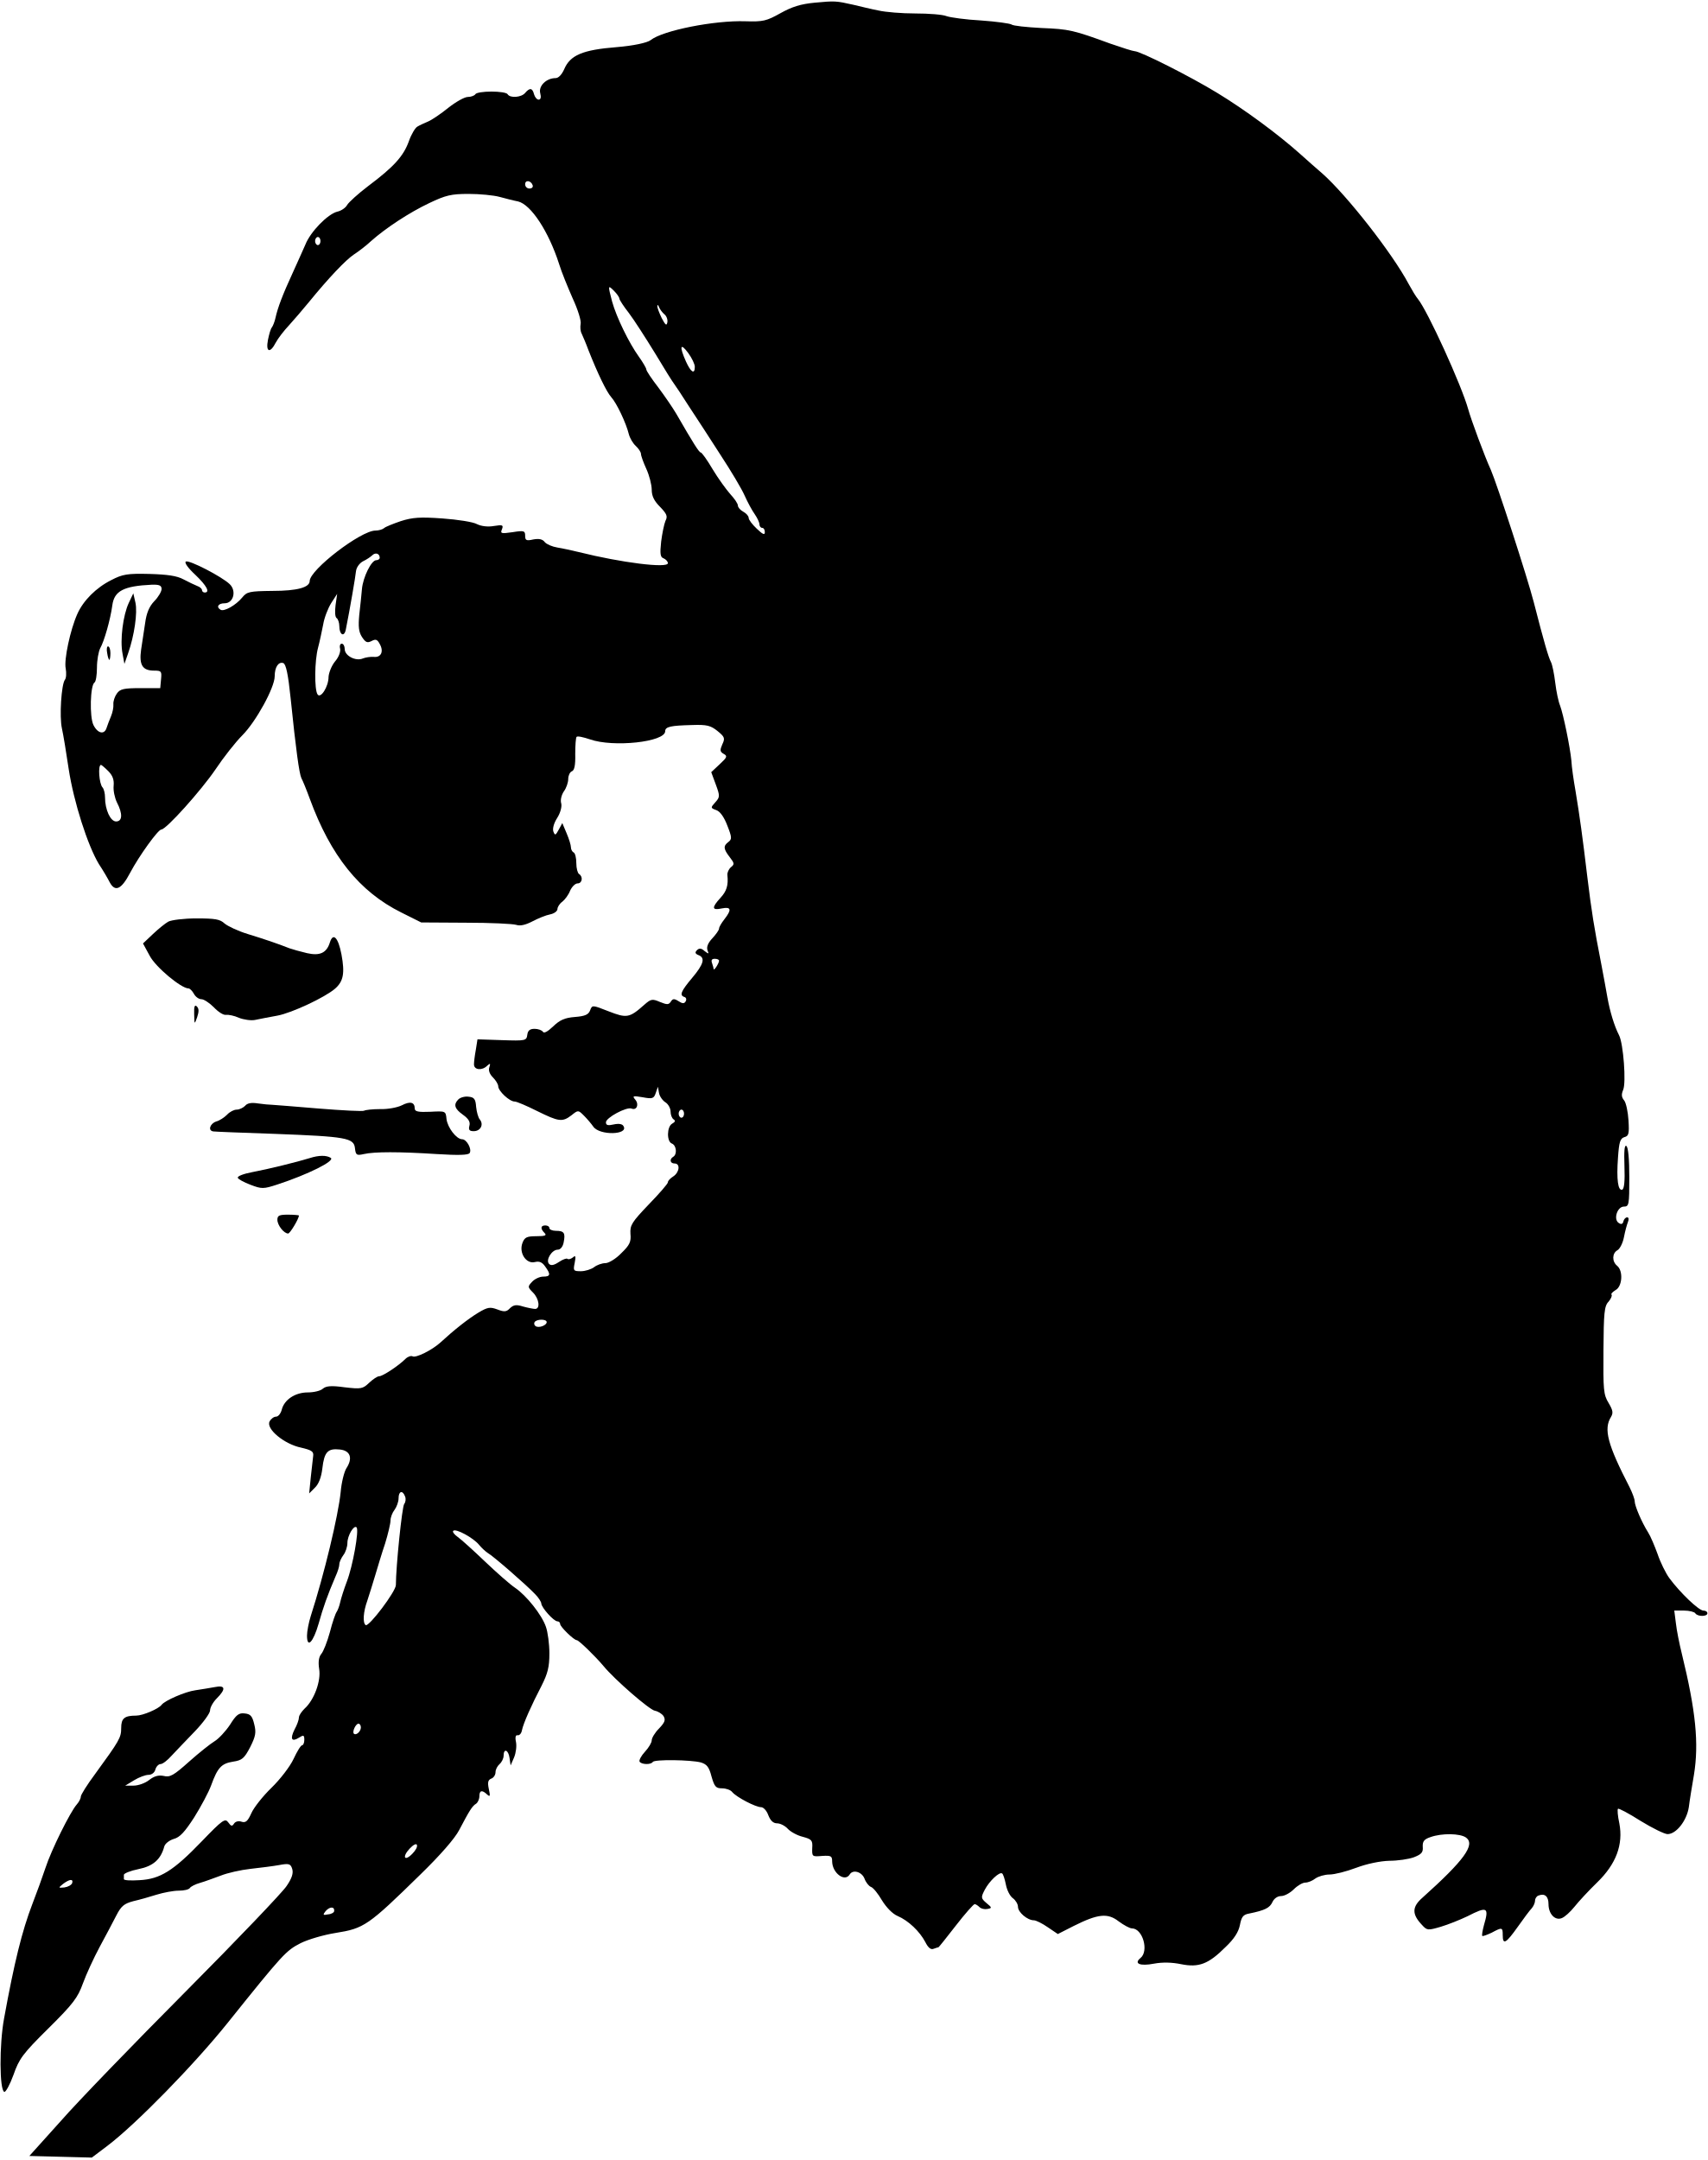
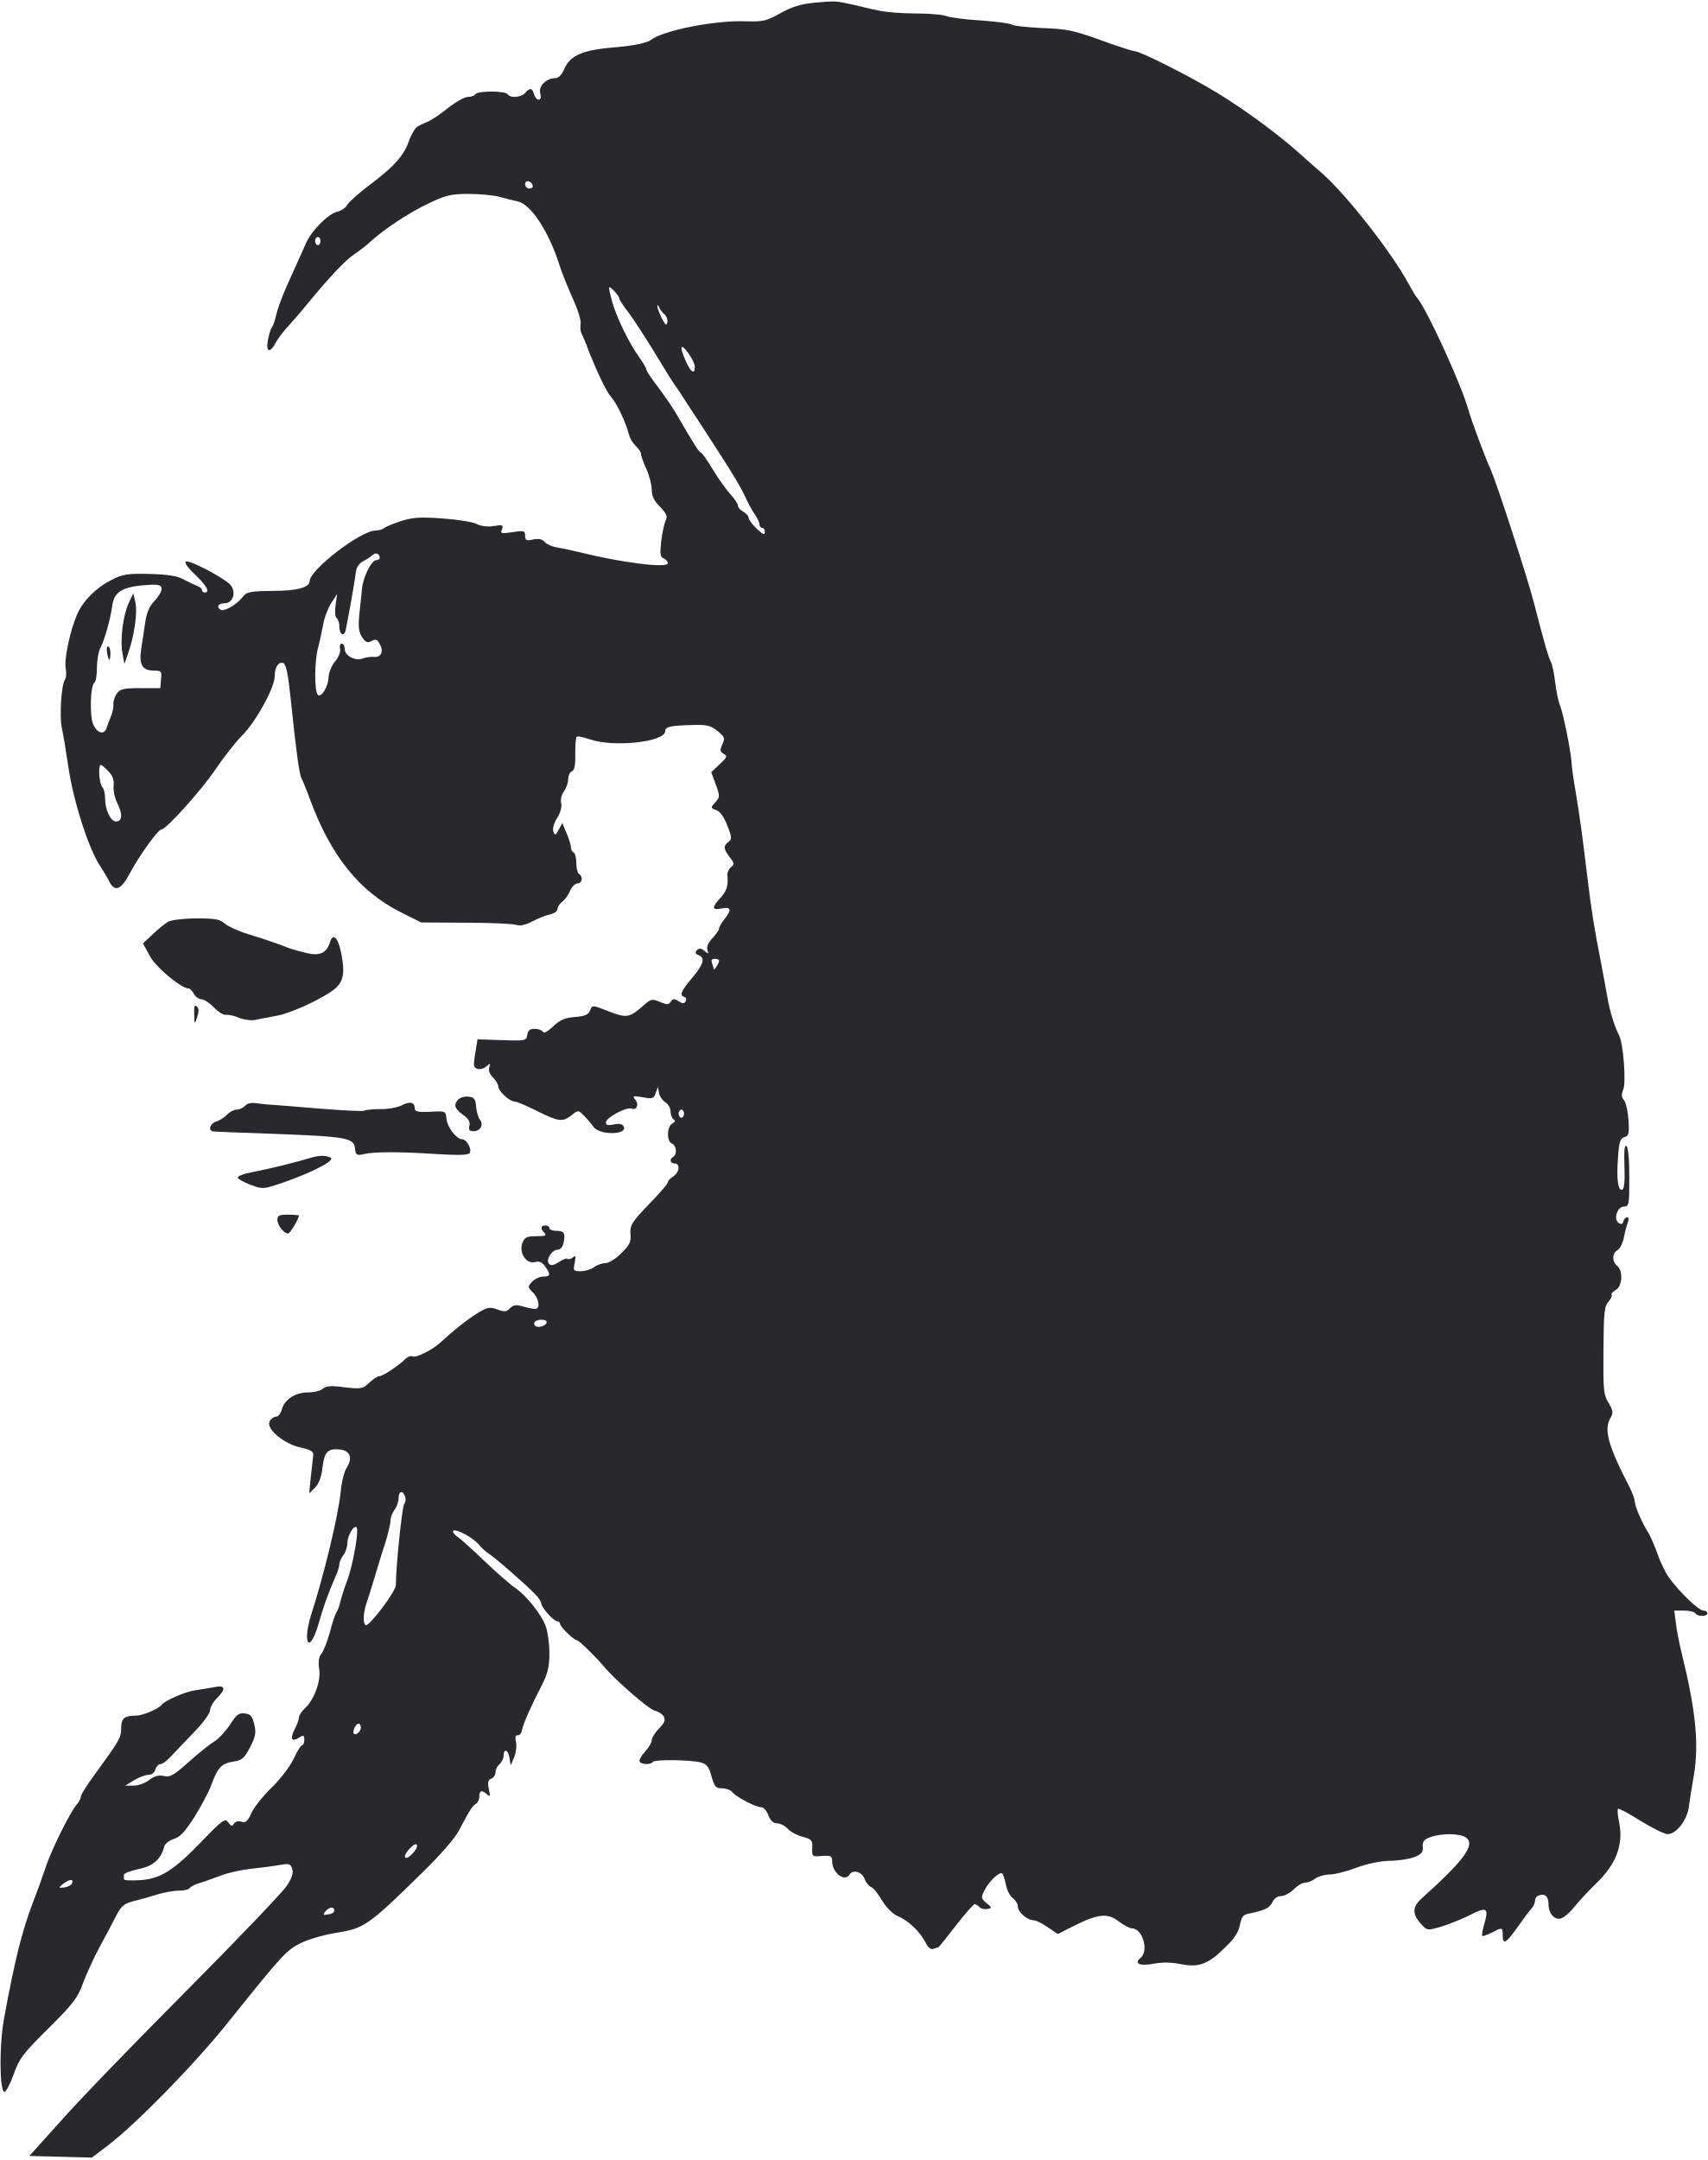
<svg xmlns="http://www.w3.org/2000/svg" width="634px" height="802px" viewBox="0 0 634 802" version="1.1">
  <defs />
  <g id="Page-1" stroke="none" stroke-width="1" fill="none" fill-rule="evenodd">
-     <g id="annie-2" fill="#000" fill-rule="nonzero">
+     <g id="annie-2" fill="#28282D" fill-rule="nonzero">
      <g id="Group" transform="translate(317.1, 400.6) scale(-1, 1) rotate(-180) translate(-317.1, -400.6) translate(0.1, 0.1)">
        <path d="M302.4,800.1 C297.2,799.6 294,798.6 289.7,796.2 C284.5,793.3 283.3,793 276.7,793.2 C265.3,793.6 246,789.8 241.5,786.2 C240.2,785.2 235,784.1 228.9,783.6 C216.2,782.6 211.6,780.6 209.4,775.4 C208.5,773.4 207.3,772.1 206.2,772.1 C202.8,772.1 199.8,769.2 200.5,766.5 C200.9,765 200.7,764.1 199.9,764.1 C199.3,764.1 198.5,765 198.2,766.1 C197.6,768.5 196.6,768.6 194.9,766.6 C193.5,764.9 189.3,764.6 188.4,766.1 C188.1,766.7 185.4,767.1 182.4,767.1 C179.4,767.1 176.7,766.7 176.4,766.1 C176.1,765.6 174.8,765.1 173.6,765.1 C172.4,765.1 169.2,763.3 166.4,761.1 C163.7,758.9 160.3,756.6 158.9,756 C157.5,755.4 155.7,754.6 154.9,754.1 C154.1,753.7 152.6,751.2 151.7,748.6 C149.7,743.1 146.2,739.2 136.6,732 C132.9,729.2 129.4,726 128.8,725 C128.3,724 126.6,722.8 125.1,722.5 C121.6,721.6 115.2,715.1 113.3,710.3 C112.4,708.3 110.3,703.5 108.5,699.6 C104.9,691.8 103,686.8 102.2,683.1 C101.9,681.7 101.3,680.2 100.9,679.6 C100.4,679.1 99.8,676.9 99.4,674.9 C98.5,670.3 100.2,669.8 102.3,673.9 C103.1,675.4 105.3,678.3 107.2,680.3 C109,682.3 112.3,686.1 114.5,688.8 C122,698 128.3,704.6 131.3,706.6 C133,707.7 135.9,709.9 137.7,711.6 C143.1,716.4 151.9,722.2 159.3,725.7 C165.4,728.6 167.4,729.1 173.9,729.1 C178,729.1 183.2,728.6 185.4,728 C187.6,727.4 190.7,726.6 192.3,726.3 C197.1,725.1 203.6,715.2 207.5,703.1 C208.4,700.1 210.8,694.3 212.6,690.2 C214.5,686.1 215.8,681.9 215.5,680.8 C215.3,679.7 215.4,678.1 215.9,677.2 C216.3,676.3 217.5,673.6 218.4,671.1 C221.8,662.5 225.1,655.6 226.9,653.6 C228.9,651.4 232.4,644 233.4,639.9 C233.8,638.4 234.9,636.5 236,635.5 C237,634.6 237.9,633.2 237.9,632.6 C237.9,631.9 238.8,629.4 239.9,627 C241,624.6 241.9,621.1 241.9,619.3 C241.9,616.9 242.8,615.1 245,612.9 C247.5,610.3 247.9,609.4 247,607.7 C246.5,606.5 245.8,603.1 245.4,600 C244.9,595.4 245.1,594.2 246.3,593.8 C247.2,593.4 247.9,592.6 247.9,592 C247.9,590 230.5,592.2 214.9,596.1 C212.4,596.7 208.8,597.5 206.9,597.8 C205,598.1 202.9,599 202.2,599.8 C201.4,600.9 200.1,601.2 197.9,600.8 C195.3,600.2 194.9,600.5 194.9,602.2 C194.9,604 194.5,604.2 190.2,603.5 C186,602.9 185.6,603 186.3,604.6 C186.9,606.2 186.5,606.3 183.3,605.8 C181.1,605.4 178.6,605.7 177,606.5 C175.6,607.3 169.8,608.2 164.2,608.6 C155.9,609.2 153.1,609 148.7,607.6 C145.8,606.6 143,605.5 142.5,605 C141.9,604.5 140.5,604.1 139.3,604.1 C133.9,604.1 115,589.6 114.9,585.4 C114.9,583 110.3,581.7 101.1,581.7 C92.4,581.6 91.6,581.4 89.8,579.2 C87.5,576.4 83.1,573.9 81.8,574.7 C80.1,575.7 80.9,577.1 83.3,577.1 C86.6,577.1 87.8,581.7 85.2,584.2 C82.3,587 70.1,593.3 68.9,592.6 C68.3,592.2 69.7,590.2 72.4,587.7 C76.7,583.6 78,581.1 75.9,581.1 C75.4,581.1 74.9,581.5 74.9,582 C74.9,582.5 74.1,583.2 73.2,583.5 C72.2,583.9 69.9,585 68,586 C65.6,587.3 62.1,587.8 55.4,588 C47.2,588.2 45.4,587.9 41.2,585.7 C35.6,582.9 30.8,578.1 28.6,573.1 C26,567.3 23.6,556.1 24.3,552.9 C24.6,551.2 24.5,549.3 24,548.7 C22.7,547 21.9,535.1 22.9,530.6 C23.4,528.4 24.5,521.7 25.4,515.6 C27.3,503.2 32.5,487.1 36.6,480.3 C38.2,477.9 40,474.8 40.7,473.4 C42.7,469.8 45,470.9 48.2,477 C51.6,483.4 58.6,493.1 59.8,493.1 C61.6,493.1 74.6,507.6 79.9,515.4 C82.9,519.9 87.4,525.6 89.9,528.1 C94.9,533.1 101.9,545.8 101.9,550 C101.9,553.4 103.3,555.5 105.1,554.9 C106.1,554.5 106.9,550.7 107.8,542 C109.8,522.5 111,514 111.8,512.2 C112.3,511.3 113.7,507.9 114.9,504.6 C122.7,483.3 133.4,470 148.9,462.3 L156.3,458.6 L172.9,458.5 C182,458.5 190.4,458.1 191.6,457.7 C193.1,457.2 195.1,457.7 197.6,459 C199.7,460.1 202.6,461.3 204.2,461.6 C205.7,461.9 206.9,462.8 206.9,463.6 C206.9,464.3 207.7,465.6 208.7,466.3 C209.6,467 211,468.8 211.6,470.4 C212.3,471.9 213.5,473.1 214.4,473.1 C216.1,473.1 216.5,475.6 214.9,476.6 C214.4,476.9 213.9,478.7 213.9,480.6 C213.9,482.5 213.5,484.3 212.9,484.6 C212.3,484.9 211.9,485.8 211.9,486.5 C211.9,487.3 211.2,489.6 210.3,491.7 L208.7,495.5 L207.4,493.1 C206.2,490.9 206,490.8 205.4,492.3 C205,493.3 205.5,495.4 206.8,497.4 C208,499.3 208.6,501.6 208.3,502.8 C207.9,504 208.4,506 209.3,507.3 C210.2,508.5 210.9,510.6 210.9,511.9 C210.9,513.1 211.5,514.4 212.2,514.7 C213.2,515 213.6,517 213.5,521.1 C213.5,524.3 213.7,527.2 214,527.5 C214.3,527.9 216.5,527.4 218.9,526.6 C227.6,523.5 246.9,525.6 246.9,529.6 C246.9,531.3 249,531.7 256.9,531.9 C262.4,532.1 263.8,531.7 266.3,529.7 C269,527.5 269.2,527 268.1,524.7 C267.2,522.6 267.2,522 268.6,521.2 C270.1,520.4 269.9,519.9 267.2,517.4 L264,514.4 L265.7,509.8 C267.3,505.5 267.2,505.1 265.5,503.2 C263.7,501.2 263.7,501.1 265.9,500.3 C267.3,499.8 268.8,497.7 270,494.5 C271.7,490.2 271.7,489.5 270.4,488.5 C268.4,487 268.5,485.9 270.9,482.8 C272.6,480.6 272.7,480.2 271.3,479.1 C270.5,478.4 269.9,477.1 270,476.2 C270.4,472.3 269.7,470.2 267.4,467.7 C264.1,464.1 264.2,463 267.9,463.8 C271.4,464.5 271.7,463.4 268.9,459.8 C267.8,458.4 266.9,456.9 266.9,456.3 C266.9,455.8 265.8,454.2 264.4,452.7 C262.8,451 262.2,449.5 262.6,448.3 C263.2,446.8 263.1,446.8 261.5,448 C260.3,449.1 259.5,449.1 258.7,448.3 C257.9,447.5 258,447 259.2,446.5 C261.9,445.5 261.2,443.1 256.9,438 C252.7,433 252.1,431.5 254.1,430.9 C254.7,430.7 254.9,430 254.5,429.3 C254,428.4 253.3,428.4 251.8,429.4 C250.2,430.4 249.7,430.3 249,429.2 C248.2,428 247.6,428 244.9,429.1 C242.1,430.3 241.6,430.2 239.1,428 C233.6,423.1 232.6,423 225.9,425.6 C219.8,428 219.8,428 219,425.9 C218.4,424.4 217.2,423.8 213.4,423.5 C209.6,423.2 207.8,422.4 205.3,420 C203.3,418.1 201.9,417.3 201.5,418 C201.1,418.6 199.7,419.1 198.4,419.1 C196.7,419.1 195.9,418.5 195.7,416.9 C195.4,414.7 195.1,414.6 186.3,414.9 L177.2,415.2 L176.6,411.4 C176.2,409.3 175.9,406.8 175.9,405.9 C175.9,403.8 178.9,403.5 180.8,405.4 C181.9,406.4 182.1,406.3 181.6,404.8 C181.2,403.7 181.7,402.3 182.9,401.1 C184,400 184.9,398.5 184.9,397.8 C184.9,396 189.1,392.1 191,392.1 C191.8,392.1 195.5,390.5 199.3,388.6 C207.4,384.6 208.7,384.4 212.1,387 C214.6,389 214.6,389 216.8,386.8 C218,385.6 219.5,383.8 220.2,382.8 C222.5,379.4 233.5,379.7 231.4,383 C231,383.8 229.6,384 227.8,383.6 C225.6,383.1 224.9,383.3 224.9,384.4 C224.9,386.1 232.5,390.2 234.4,389.5 C236.3,388.7 237.3,391 235.8,392.8 C234.6,394.2 234.9,394.3 238.5,393.7 C242.2,393 242.7,393.2 243.4,395.3 L244.2,397.6 L244.6,395.3 C244.8,394.1 245.9,392.5 247,391.8 C248,391.2 248.9,389.6 248.9,388.4 C248.9,387.2 249.4,385.9 250,385.5 C250.8,385 250.6,384.5 249.5,383.9 C247.5,382.8 247.4,377.2 249.4,376.5 C251.1,375.8 251.4,372.5 249.9,371.6 C248.4,370.7 248.7,369.1 250.4,369.1 C252.6,369.1 252.2,365.8 249.9,364.3 C248.8,363.6 247.9,362.7 247.9,362.1 C247.9,361.6 244.7,357.9 240.8,353.9 C234.5,347.3 233.8,346.2 234,343 C234.3,340 233.7,338.8 230.6,335.8 C228.6,333.7 225.9,332.1 224.7,332.1 C223.4,332.1 221.5,331.4 220.5,330.6 C219.4,329.8 217.2,329.1 215.6,329.1 C212.8,329.1 212.7,329.3 213.3,332.2 C213.8,334.8 213.6,335.1 212.6,334.2 C211.8,333.6 211,333.4 210.6,333.7 C210.3,334 208.9,333.5 207.4,332.5 C205.6,331.3 204.5,331.1 203.8,331.8 C202.4,333.2 204.8,337.1 207,337.1 C208,337.1 208.9,338.2 209.2,339.8 C209.9,343.3 209.4,344.1 206.3,344.1 C205,344.1 203.9,344.6 203.9,345.1 C203.9,345.7 203.2,346.1 202.4,346.1 C200.6,346.1 200.5,344.9 202.1,343.3 C203,342.4 202.4,342.1 199.1,342.1 C195.5,342.1 194.7,341.7 193.9,339.6 C192.5,335.9 195.3,331.7 198.5,332.5 C200.1,332.9 201.2,332.5 202.3,330.9 C204.5,327.9 204.3,327.1 201.6,327.1 C200.3,327.1 198.4,326.2 197.5,325.2 C195.8,323.4 195.8,323.2 197.8,321.2 C200.1,318.9 200.6,315.1 198.6,315.1 C198,315.1 195.9,315.5 194.1,316 C191.6,316.8 190.6,316.6 189.3,315.4 C188,314 187.2,313.9 184.6,314.9 C181.9,315.9 181,315.8 177.5,313.7 C173.7,311.4 168.5,307.3 163.4,302.6 C160.3,299.8 154.3,296.8 153.1,297.5 C152.5,297.8 151.3,297.4 150.4,296.5 C147.9,294 142,290.1 140.7,290.1 C140,290.1 138.4,289 137,287.7 C134.6,285.4 134,285.3 127.9,286 C122.9,286.7 121,286.5 119.8,285.5 C119,284.7 116.4,284.1 114.2,284.1 C109.5,284.1 105.4,281.4 104.5,277.6 C104.1,276.2 103.2,275.1 102.4,275.1 C101.6,275.1 100.5,274.3 100,273.3 C98.6,270.6 105.4,264.9 111.7,263.6 C115.5,262.7 116.4,262.2 116.2,260.6 C116.1,259.5 115.7,255.9 115.3,252.6 L114.7,246.6 L116.8,248.7 C118.2,250 119.2,252.5 119.6,255.9 C120.3,262 121.6,263.4 126.1,262.9 C130,262.5 131,259.7 128.5,255.9 C127.7,254.6 126.7,250.7 126.4,247.1 C125.5,238.3 120.3,216.6 115.3,201.1 C114.5,198.6 113.9,195.3 113.9,193.8 C113.9,188.9 116.2,191.3 118.2,198.2 C119.9,204.3 121.5,208.8 124.5,215.8 C125.3,217.5 125.9,219.5 125.9,220.3 C125.9,221.1 126.6,222.6 127.4,223.7 C128.2,224.7 128.9,226.8 128.9,228.2 C128.9,230.9 131.3,235 132.3,234 C133.3,233 130.9,219.6 128.7,213.9 C127.6,211 126.5,207.5 126.2,206.1 C125.9,204.7 125.3,203.2 124.9,202.6 C124.5,202.1 123.3,198.7 122.4,195.1 C121.4,191.5 120,187.9 119.2,187 C118.3,185.9 118,184.1 118.4,181.5 C119.2,177 116.5,169.8 113,166.7 C111.9,165.6 110.9,164.2 110.9,163.4 C110.9,162.6 110.2,160.6 109.3,159 C107.5,155.4 108.2,154.2 110.9,155.9 C112.6,157 112.9,156.9 112.9,155.1 C112.9,154 112.5,153.1 112.1,153.1 C111.6,153.1 110.2,150.8 108.9,148 C107.6,145.2 103.9,140.4 100.7,137.3 C97.5,134.2 94.1,129.9 93.2,127.8 C91.9,124.9 91.1,124.2 89.6,124.7 C88.5,125.1 87.3,124.8 86.8,124 C86.1,122.9 85.7,123 84.7,124.4 C83.5,126.1 82.6,125.5 74.8,117.4 C64.3,106.5 59.4,103.4 51.7,103 C48.5,102.8 45.9,102.9 45.9,103.4 C45.9,103.8 45.9,104.5 45.9,105 C45.9,105.5 48.3,106.5 51.3,107.1 C56.8,108.2 59.6,110.7 60.9,115.5 C61.2,116.6 62.8,117.8 64.4,118.3 C66.7,118.9 68.5,120.9 72,126.3 C74.5,130.3 77.4,135.7 78.3,138.2 C80.7,144.8 82.1,146.3 86.4,147 C89.8,147.5 90.6,148.2 92.8,152.4 C94.8,156.4 95.1,157.8 94.3,160.9 C93.6,163.9 92.9,164.7 90.8,164.9 C88.6,165.2 87.6,164.4 85.3,160.7 C83.7,158.3 81.1,155.5 79.6,154.6 C78.1,153.7 73.8,150.3 70.1,147 C64.4,141.9 63,141.1 60.7,141.7 C58.7,142.1 57.1,141.6 55.3,140.2 C53.8,139 51.2,138.1 49.5,138.1 L46.4,138.1 L49.7,140.1 C51.5,141.2 53.9,142.1 55,142.1 C56.2,142.1 57.3,142.9 57.6,144.1 C57.9,145.2 58.8,146.1 59.5,146.1 C60.3,146.1 62.1,147.5 63.6,149.2 C65.2,150.9 69,154.9 72.2,158.2 C75.3,161.4 77.9,165 77.9,166 C77.9,167.1 79,169.1 80.4,170.5 C83.9,174 83.6,175.5 79.7,174.7 C77.9,174.4 74.6,173.8 72.4,173.5 C68.7,173 61.1,169.7 59.9,168.1 C58.8,166.6 52.9,164.1 50.5,164.1 C46.1,164.1 44.9,163.1 44.9,159.5 C44.9,155.9 44.3,154.9 35.2,142.4 C32.3,138.5 29.9,134.7 29.9,134 C29.9,133.3 29.2,132 28.4,131.1 C26,128.4 18.9,114.1 16.8,107.6 C15.7,104.3 13.5,98.2 11.9,94.1 C8.1,84.2 5.2,72.5 1.4,51.6 C-0.4,41.8 -0.3,25 1.5,24.4 C2,24.2 3.6,27.1 4.9,30.7 C7,36.7 8.3,38.5 17.9,48 C27.1,57.1 28.8,59.4 30.7,64.7 C31.9,68 34.7,74.1 36.9,78.2 C39.1,82.3 41.9,87.5 43.1,89.9 C44.9,93.4 46,94.3 49.4,95.2 C51.6,95.7 55.5,96.8 58,97.6 C60.6,98.4 64.3,99.1 66.2,99.1 C68.2,99.1 70,99.5 70.4,100.1 C70.7,100.6 72.4,101.5 74.2,102 C76,102.5 79.4,103.8 81.9,104.7 C84.4,105.7 89.3,106.8 92.9,107.2 C96.5,107.6 101.3,108.2 103.5,108.6 C107.2,109.3 107.8,109.1 108.4,107.2 C108.9,105.6 108.3,103.7 106.3,100.8 C104.8,98.5 88,80.9 68.8,61.6 C49.7,42.4 28.8,20.8 22.5,13.6 L10.8,0.6 L22.4,0.3 L34,0 L39.7,4.3 C50.3,12.3 72,34.5 84.5,50.1 C105.1,75.8 106.1,76.8 111.5,79.6 C114.3,81 120.1,82.7 124.5,83.4 C135.1,85.1 136.5,86 156.1,105.2 C163.4,112.3 168.8,118.5 170.4,121.6 C174.2,128.8 175.2,130.5 176.7,131.4 C177.3,131.8 177.9,133.1 177.9,134.1 C177.9,136.4 178.9,136.6 180.8,134.8 C181.9,133.8 182,134.2 181.4,136.9 C180.9,139.3 181.1,140.2 182.3,140.7 C183.2,141 183.9,142.1 183.9,143.1 C183.9,144.1 184.6,145.4 185.4,146.1 C186.2,146.8 186.9,148.2 186.9,149.2 C186.9,152.1 188.7,151.4 189.1,148.4 L189.5,145.6 L190.8,148.6 C191.5,150.3 191.8,152.8 191.5,154.3 C191.1,156.1 191.4,157 192.1,156.8 C192.8,156.7 193.5,157.5 193.7,158.6 C194.2,161.2 197.3,168.1 201,175.2 C203.3,179.8 203.9,182.1 203.9,187.2 C203.9,190.7 203.3,195.2 202.6,197.1 C201.1,201.5 195.4,208.7 191.1,211.6 C189.3,212.8 184.3,217.2 180,221.3 C175.7,225.4 171.2,229.5 169.9,230.4 C168.6,231.3 167.8,232.4 168.2,232.7 C169.1,233.7 175.7,230.1 177.8,227.5 C178.7,226.4 180.1,225.1 181,224.5 C183,223.4 195.4,212.6 198.6,209.2 C199.9,207.9 200.9,206.3 200.9,205.7 C201,204.2 205.5,199.1 206.9,199.1 C207.4,199.1 207.9,198.7 207.9,198.1 C207.9,197.1 213,192.1 214.1,192.1 C214.8,192.1 221,186.1 224,182.5 C228.1,177.5 241.1,166.2 243.1,165.9 C244.2,165.7 245.7,164.8 246.3,163.9 C247.1,162.5 246.8,161.6 244.6,159.3 C243.1,157.8 241.9,155.8 241.9,154.9 C241.9,154.1 240.8,152.2 239.4,150.7 C238,149.2 237.1,147.5 237.4,147 C238.1,145.9 241.6,145.8 242.3,146.9 C242.9,147.9 256.5,147.7 260.2,146.7 C262.4,146 263.2,145 264.1,141.5 C265.2,137.7 265.7,137.1 268,137.1 C269.5,137.1 271.2,136.5 271.8,135.7 C273.4,133.8 280.5,130.1 282.5,130.1 C283.4,130.1 284.6,128.8 285.2,127.1 C286,125.1 287,124.1 288.5,124.1 C289.6,124.1 291.4,123.2 292.4,122.1 C293.4,121 295.9,119.6 298,119.1 C301.3,118.2 301.7,117.8 301.5,114.9 C301.4,111.7 301.5,111.7 305.2,112 C308.5,112.2 308.9,112 308.9,109.9 C309,105.6 313.6,102.2 315.4,105.1 C316.6,107.1 319.9,106.1 320.9,103.6 C321.4,102.2 322.5,100.8 323.3,100.5 C324.2,100.2 326,97.9 327.4,95.5 C329,92.9 331.3,90.5 333.2,89.7 C337.2,88 341.4,84 343.5,80 C344.5,78 345.5,77.1 346.5,77.5 C347.4,77.8 348.2,78.1 348.4,78.1 C348.5,78.1 351.4,81.7 354.8,86.1 C358.2,90.5 361.4,94.1 361.8,94.1 C362.2,94.1 363,93.6 363.6,93 C364.2,92.4 365.5,92.1 366.5,92.3 C368.3,92.6 368.3,92.8 366.2,94.5 C364.1,96.3 364.1,96.6 365.6,99.5 C367.3,102.7 371,106.2 372,105.5 C372.4,105.3 373,103.4 373.4,101.4 C373.8,99.3 374.9,97.1 376,96.3 C377,95.6 377.9,94.1 377.9,93.1 C377.9,91.1 381.4,88.1 383.8,88.1 C384.6,88.1 387,86.9 389,85.5 L392.7,83 L398.6,86 C407.6,90.5 411.2,90.9 415.3,87.7 C417.2,86.3 419.4,85.1 420.2,85.1 C424.2,85.1 426.6,76.7 423.4,74.1 C420.8,72 423.2,71 428.4,72 C431.6,72.6 435.1,72.5 438.5,71.8 C445,70.5 448.6,71.8 454.9,78.1 C458.2,81.2 459.8,83.8 460.3,86.3 C460.9,89.4 461.5,90.2 463.7,90.6 C469.6,91.8 471.4,92.7 472.4,94.9 C473,96.2 474.3,97.1 475.6,97.1 C476.8,97.1 478.9,98.2 480.3,99.6 C481.7,101 483.6,102.1 484.6,102.1 C485.6,102.1 487.3,102.8 488.3,103.6 C489.4,104.4 491.8,105.1 493.6,105.1 C495.4,105.1 499.8,106.2 503.5,107.6 C507.5,109.1 512.4,110.1 515.8,110.2 C518.9,110.2 523,110.8 524.9,111.5 C527.7,112.6 528.4,113.3 528.2,115.4 C528.1,117.4 528.7,118.2 531.1,119 C535.3,120.5 542.1,120.4 544.3,118.8 C547.8,116.2 543.6,110.4 528.1,96.5 C524.2,93.1 524.1,90.4 527.9,86.4 C529.8,84.3 530.1,84.3 534.9,85.7 C537.6,86.5 542.1,88.3 544.8,89.6 C552.2,93.4 552.9,93 550.9,86.2 C550.4,84.3 550.1,82.6 550.3,82.3 C550.5,82.1 552.1,82.7 553.8,83.5 C557.7,85.6 557.9,85.5 557.9,82.6 C557.9,78.8 559.1,79.5 563.5,85.7 C565.6,88.7 568,91.9 568.7,92.6 C569.3,93.3 569.9,94.6 569.9,95.4 C569.9,96.2 570.5,97.1 571.2,97.3 C573.5,98.2 574.9,97 574.9,94.1 C574.9,90.5 577.3,87.9 579.8,88.9 C580.9,89.3 583,91.2 584.6,93.2 C586.1,95.1 589.9,99.2 593,102.2 C600,109 602.7,116.2 601.2,124.1 C600.6,126.8 600.4,129.3 600.7,129.5 C600.9,129.8 604.7,127.8 609.1,125 C613.5,122.3 618,120.1 619.1,120.1 C622.3,120.1 626.2,125 627,130.1 C627.3,132.6 628.2,138 628.9,142.1 C630.8,153.8 629.6,165.8 624.4,187.1 C623.5,190.7 622.5,195.7 622.2,198.4 L621.6,203.1 L625.2,203.1 C627.2,203.1 629.1,202.6 629.4,202.1 C630.2,200.8 633.9,200.8 633.9,202.1 C633.9,202.7 633.2,203.1 632.4,203.1 C630.7,203.1 623.8,209.7 619.8,215.1 C618.4,217 616.4,221.1 615.4,224.1 C614.3,227.1 612.8,230.7 611.9,232.1 C609.5,235.9 606.9,242 606.9,243.7 C606.9,244.5 606,246.9 605,248.9 C596.8,264.8 595.3,270.5 598.1,275 C599,276.5 598.8,277.5 597.2,280.2 C595.3,283.3 595.2,285.1 595.3,299.7 C595.4,313.6 595.6,316.2 597.2,317.8 C598.1,318.9 598.6,320 598.3,320.4 C598,320.7 598.7,321.4 599.8,322.1 C602.3,323.4 602.7,329.2 600.4,331.1 C598.4,332.7 598.5,335.8 600.5,336.9 C601.4,337.4 602.5,339.6 602.9,341.7 C603.3,343.8 604,346.4 604.4,347.4 C604.8,348.4 604.7,349.1 604.1,349.1 C603.5,349.1 602.9,348.4 602.7,347.6 C602.5,346.6 601.9,346.4 601,347 C598.9,348.3 600.4,353.1 602.9,353.1 C604.8,353.1 604.9,353.8 604.9,364 C604.9,370.7 604.5,375.2 603.8,375.6 C603.1,376.1 602.9,373.7 603.1,368 C603.3,362.6 603,359.7 602.3,359.4 C600.7,358.8 600.1,363.1 600.7,371.3 C601.1,377.1 601.5,378.4 603.1,378.9 C604.7,379.3 604.9,380.2 604.6,385.1 C604.4,388.3 603.7,391.6 603,392.5 C602,393.7 601.9,394.7 602.6,396.4 C603.8,399 602.7,413.6 601.1,416.7 C599.3,420.2 597.7,425.6 596.8,430.6 C596.3,433.4 595.3,439 594.5,443.1 C591.8,456.9 590.9,462.5 589.3,475.6 C587.5,490.7 586.5,497.9 584.9,507.6 C584.2,511.5 583.5,516.4 583.4,518.6 C582.9,523.8 580.4,535.9 579.2,539.1 C578.6,540.5 577.8,544.3 577.4,547.6 C577,550.9 576.3,554.4 575.8,555.3 C574.9,557 573.3,562.4 569.4,577.6 C567,586.9 555.8,621.3 553.5,626.6 C551.2,631.6 546.1,645.4 545.1,649.1 C542.6,658.1 530,685.7 526.4,690.1 C525.7,690.9 524.2,693.4 523,695.6 C516.9,707.1 500,728.6 491,736.6 C489.1,738.2 485.3,741.6 482.5,744.1 C474.3,751.4 462.1,760.4 451.9,766.6 C442.1,772.6 423.3,782.1 421.2,782.1 C420.6,782.1 416.5,783.4 412.2,784.9 C398.5,789.9 396.9,790.3 386.6,790.7 C381.1,791 376.1,791.5 375.5,792 C374.9,792.4 369.8,793.1 364.2,793.5 C358.6,793.8 352.8,794.6 351.4,795.1 C350,795.7 344.7,796.1 339.8,796.1 C334.8,796.1 328.7,796.6 326.1,797.2 C323.5,797.7 319.4,798.7 316.9,799.3 C310.2,800.8 310,800.8 302.4,800.1 Z M197.7,732.3 C197.9,731.6 197.4,731.1 196.5,731.1 C195.6,731.1 194.9,731.8 194.9,732.7 C194.9,734.4 197.1,734.1 197.7,732.3 Z M118.9,711.6 C118.9,710.8 118.5,710.1 117.9,710.1 C117.4,710.1 116.9,710.8 116.9,711.6 C116.9,712.4 117.4,713.1 117.9,713.1 C118.5,713.1 118.9,712.4 118.9,711.6 Z M229.9,690.2 C229.9,689.8 231.5,687.3 233.4,684.9 C235.3,682.4 239.6,675.7 243.1,670 C246.5,664.3 249.7,659.2 250.2,658.6 C250.6,658.1 253.2,654.2 255.8,650.1 C258.5,646 263.8,637.9 267.5,632.1 C271.3,626.3 275.3,619.6 276.4,617.1 C277.5,614.6 279.2,611.5 280.2,610.1 C281.1,608.8 281.9,607.1 281.9,606.4 C281.9,605.7 282.4,605.1 282.9,605.1 C283.5,605.1 283.9,604.4 283.9,603.5 C283.9,602.3 283.1,602.7 280.9,604.8 C279.3,606.3 277.9,608.1 277.9,608.8 C277.9,609.5 277,610.5 275.9,611.1 C274.8,611.7 273.9,612.7 273.9,613.4 C273.9,614.1 272.6,616 271.1,617.6 C269.6,619.3 266.6,623.4 264.5,626.9 C262.5,630.3 260.5,633.1 260.1,633.1 C259.5,633.1 257.4,636.4 251,647.5 C249.7,649.7 246.7,654.1 244.3,657.3 C241.9,660.4 239.9,663.4 239.9,663.9 C239.9,664.4 238.6,666.6 237.1,668.7 C233.5,673.7 228.8,683.3 227.2,689.1 C225.6,695.2 225.6,695.4 227.9,693.1 C229,692 229.9,690.7 229.9,690.2 Z M246.6,684.4 C247.4,683.8 247.9,682.4 247.7,681.4 C247.4,680 247,680.4 245.6,683 C244.7,684.9 243.9,686.9 244,687.5 C244,688.1 244.3,687.9 244.6,687.1 C244.9,686.3 245.8,685.1 246.6,684.4 Z M257.9,664.9 C257.9,661.9 256.4,662.9 254.6,666.9 C252.1,672.5 252.5,674 255.4,670.1 C256.8,668.2 257.9,665.9 257.9,664.9 Z M140.9,594 C140.9,593.5 140.3,593.1 139.6,593.1 C137.8,593.1 134.7,586.8 134.3,582.4 C134.1,580.3 133.7,576 133.3,572.8 C132.9,568.4 133.1,566.5 134.3,564.6 C135.7,562.5 136.3,562.3 137.9,563.1 C139.4,563.9 140,563.7 140.9,562 C142.5,559.2 141.4,556.9 138.7,557.2 C137.4,557.3 135.6,557 134.6,556.6 C132,555.5 127.9,557.6 127.9,560.1 C127.9,561.2 127.4,562.1 126.8,562.1 C126.2,562.1 125.9,561.3 126.2,560.2 C126.4,559.1 125.7,557.1 124.3,555.5 C123,553.9 122,551.3 121.9,549.8 C121.9,546.1 118.9,541.5 117.8,543.3 C116.6,545.1 116.7,555.8 118,560.6 C118.6,562.8 119.4,566.7 119.9,569.2 C120.3,571.7 121.7,575.3 122.9,577.2 L125.1,580.6 L124.5,576.4 C124.2,574 124.3,572 124.9,571.6 C125.4,571.3 125.9,569.9 125.9,568.6 C125.9,565.4 127.7,564.4 128.3,567.3 C129.9,575.3 131.9,587 132.1,589.1 C132.3,590.5 133.4,592 134.7,592.7 C136,593.3 137.6,594.4 138.1,594.9 C139.3,596.1 140.9,595.6 140.9,594 Z M59.9,582.4 C59.9,581.5 58.7,579.4 57.2,577.9 C55.3,575.9 54.3,573.5 53.8,569.8 C53.4,567 52.7,562.5 52.3,559.9 C51.5,554.2 52.8,552.1 57.1,552.1 C59.8,552.1 60,551.9 59.7,548.9 L59.4,545.6 L52.1,545.6 C45.9,545.6 44.5,545.3 43.3,543.6 C42.5,542.5 41.9,540.7 42,539.6 C42.1,538.5 41.7,536.5 41.1,535.1 C40.5,533.7 39.8,531.8 39.5,530.9 C38.7,528.2 36.2,528.7 34.6,531.9 C33.1,534.9 33.4,546.7 35,547.7 C35.5,548 35.9,550.5 35.9,553.2 C35.9,556 36.5,559.2 37.1,560.4 C38.6,563 40.9,571.1 41.6,576.3 C42.3,581.7 45.8,583.5 56.2,584 C59.1,584.1 59.9,583.7 59.9,582.4 Z M40.1,514.8 C41.7,513.2 42.3,511.6 42.1,509.4 C41.9,507.6 42.5,504.9 43.3,503.2 C45.5,499 45.4,496.1 43,496.1 C40.9,496.1 38.9,500.5 38.9,505 C38.9,506.5 38.5,508.1 38,508.7 C36.7,510 36.2,517.1 37.4,517.1 C37.6,517.1 38.8,516.1 40.1,514.8 Z M266.9,444.4 C266.9,443.4 264.9,440.4 264.9,441.3 C264.9,441.6 264.6,442.6 264.3,443.5 C263.9,444.6 264.2,445.1 265.3,445.1 C266.2,445.1 266.9,444.8 266.9,444.4 Z M253.9,387.6 C253.9,386.8 253.5,386.1 252.9,386.1 C252.4,386.1 251.9,386.8 251.9,387.6 C251.9,388.4 252.4,389.1 252.9,389.1 C253.5,389.1 253.9,388.4 253.9,387.6 Z M202.9,310.2 C202.9,309 200,307.9 198.8,308.7 C198.3,309 198.1,309.7 198.4,310.2 C199.2,311.4 202.9,311.4 202.9,310.2 Z M150.3,245.5 C150.7,244.6 150.5,243.3 150,242.7 C149.2,241.8 146.9,219.3 146.9,212.6 C146.9,210.2 136.9,197 135.7,197.7 C134.5,198.5 134.8,202.7 136.3,206.8 C137,208.9 138.3,213.1 139.2,216.1 C140.1,219.1 141.7,224.5 142.9,228 C144,231.6 144.9,235.4 144.9,236.5 C144.9,237.7 145.6,239.5 146.4,240.5 C147.2,241.6 147.9,243.5 147.9,244.8 C147.9,247.5 149.4,247.9 150.3,245.5 Z M133.9,159.7 C133.9,158.2 132.1,156.6 131.3,157.4 C130.6,158.1 132,161.1 133,161.1 C133.5,161.1 133.9,160.5 133.9,159.7 Z M153,112.8 C150.1,109.8 149.1,111.6 152,114.7 C153.4,116.2 154.5,116.7 154.7,116.1 C155,115.4 154.2,114 153,112.8 Z M26.7,101.9 C26.4,101.2 25.2,100.5 23.8,100.3 C21.5,100.1 21.5,100.1 23.3,101.6 C25.7,103.4 27.2,103.6 26.7,101.9 Z M124,91.6 C124,91 123,90.4 121.7,90.3 C119.8,89.9 119.7,90.1 120.8,91.5 C122.3,93.2 124.1,93.3 124,91.6 Z" id="Shape" />
        <path d="M47.7,577.2 C45.6,572.7 44.4,563.5 45.4,558.4 L46.1,554.6 L47.5,558.6 C49.8,565.2 51,573.6 50.2,577.3 L49.4,580.8 L47.7,577.2 Z" id="Shape" />
        <path d="M39.7,558.6 C39.9,557.2 40.3,556.1 40.5,556.1 C40.7,556.1 40.9,557.2 40.9,558.6 C40.9,560 40.5,561.1 40,561.1 C39.6,561.1 39.4,560 39.7,558.6 Z" id="Shape" />
        <path d="M62.4,458.9 C61.3,458.3 58.7,456.2 56.7,454.3 L53,450.8 L55.5,446.2 C57.7,442 67.2,434.1 69.9,434.1 C70.4,434.1 71.3,433.2 71.9,432.1 C72.5,431 73.7,430.1 74.7,430.1 C75.6,430.1 77.7,428.7 79.3,427.1 C80.9,425.4 82.9,424.1 83.8,424.3 C84.7,424.4 86.9,424 88.6,423.2 C90.4,422.5 93.1,422.1 94.6,422.4 C96.2,422.7 99.9,423.5 102.9,424 C108.3,425 120.6,430.8 124.3,434 C127.4,436.7 128,439.7 126.7,446.7 C125.5,453 123.6,455 122.4,451.2 C121.2,447.3 118.7,446.1 113.9,447.2 C111.4,447.8 108.5,448.6 107.4,449 C103.1,450.7 98.1,452.4 91.9,454.3 C88.3,455.4 84.5,457.2 83.3,458.2 C81.6,459.8 79.8,460.1 72.8,460.1 C68.2,460.1 63.5,459.5 62.4,458.9 Z" id="Shape" />
        <path d="M72,424.6 C72.1,420.6 72.1,420.6 73.1,423.4 C73.8,425.5 73.8,426.6 73,427.4 C72.2,428.2 71.9,427.4 72,424.6 Z" id="Shape" />
        <path d="M170.1,392.9 C168.2,391 168.7,389.4 171.8,387.2 C173.9,385.7 174.6,384.5 174.2,383.1 C173.8,381.6 174.2,381.1 175.8,381.1 C178.3,381.1 179.6,383.5 178.1,385.4 C177.5,386 176.9,388.2 176.7,390.1 C176.5,393 176,393.7 173.9,393.9 C172.5,394.1 170.8,393.6 170.1,392.9 Z" id="Shape" />
        <path d="M90.9,390.5 C90.2,389.8 88.8,389.1 87.8,389.1 C86.8,389.1 85.2,388.3 84.2,387.2 C83.2,386.2 81.4,385 80.2,384.7 C77.8,383.9 77,381.2 79.2,381 C79.8,380.9 90.1,380.5 101.9,380.1 C128.4,379.1 131.3,378.6 131.7,374.8 C132,372.2 132.3,372 135,372.6 C138.9,373.5 148.1,373.5 162.1,372.6 C170.1,372.1 173.9,372.2 174.3,373 C175.2,374.4 173.2,378.1 171.5,378.1 C169.4,378.1 166.1,382.4 165.7,385.6 C165.4,388.6 165.4,388.6 159.7,388.3 C155.2,388.1 153.9,388.4 153.9,389.5 C153.9,391.9 152.2,392.3 149.1,390.7 C147.5,389.9 143.9,389.2 141.1,389.3 C138.3,389.3 135.6,389 135.1,388.7 C134.6,388.4 127,388.8 118.3,389.5 C109.5,390.2 101.7,390.9 100.9,390.9 C100.1,390.9 97.7,391.1 95.7,391.4 C93.2,391.8 91.7,391.5 90.9,390.5 Z" id="Shape" />
        <path d="M114.9,371.1 C110.4,369.7 99.5,367 93.6,365.9 C90.4,365.3 88,364.4 88.2,363.8 C88.3,363.3 90.5,362.1 92.9,361.2 C97.1,359.6 97.7,359.6 102.9,361.3 C114.2,365 124.5,370.1 122.7,371.2 C121.1,372.2 118.3,372.2 114.9,371.1 Z" id="Shape" />
        <path d="M102.9,348.2 C102.9,346.2 105.3,343.1 106.9,343.1 C107.6,343.1 110.9,348.6 110.9,349.8 C110.9,349.9 109.1,350.1 106.9,350.1 C103.6,350.1 102.9,349.8 102.9,348.2 Z" id="Shape" />
      </g>
    </g>
  </g>
</svg>
